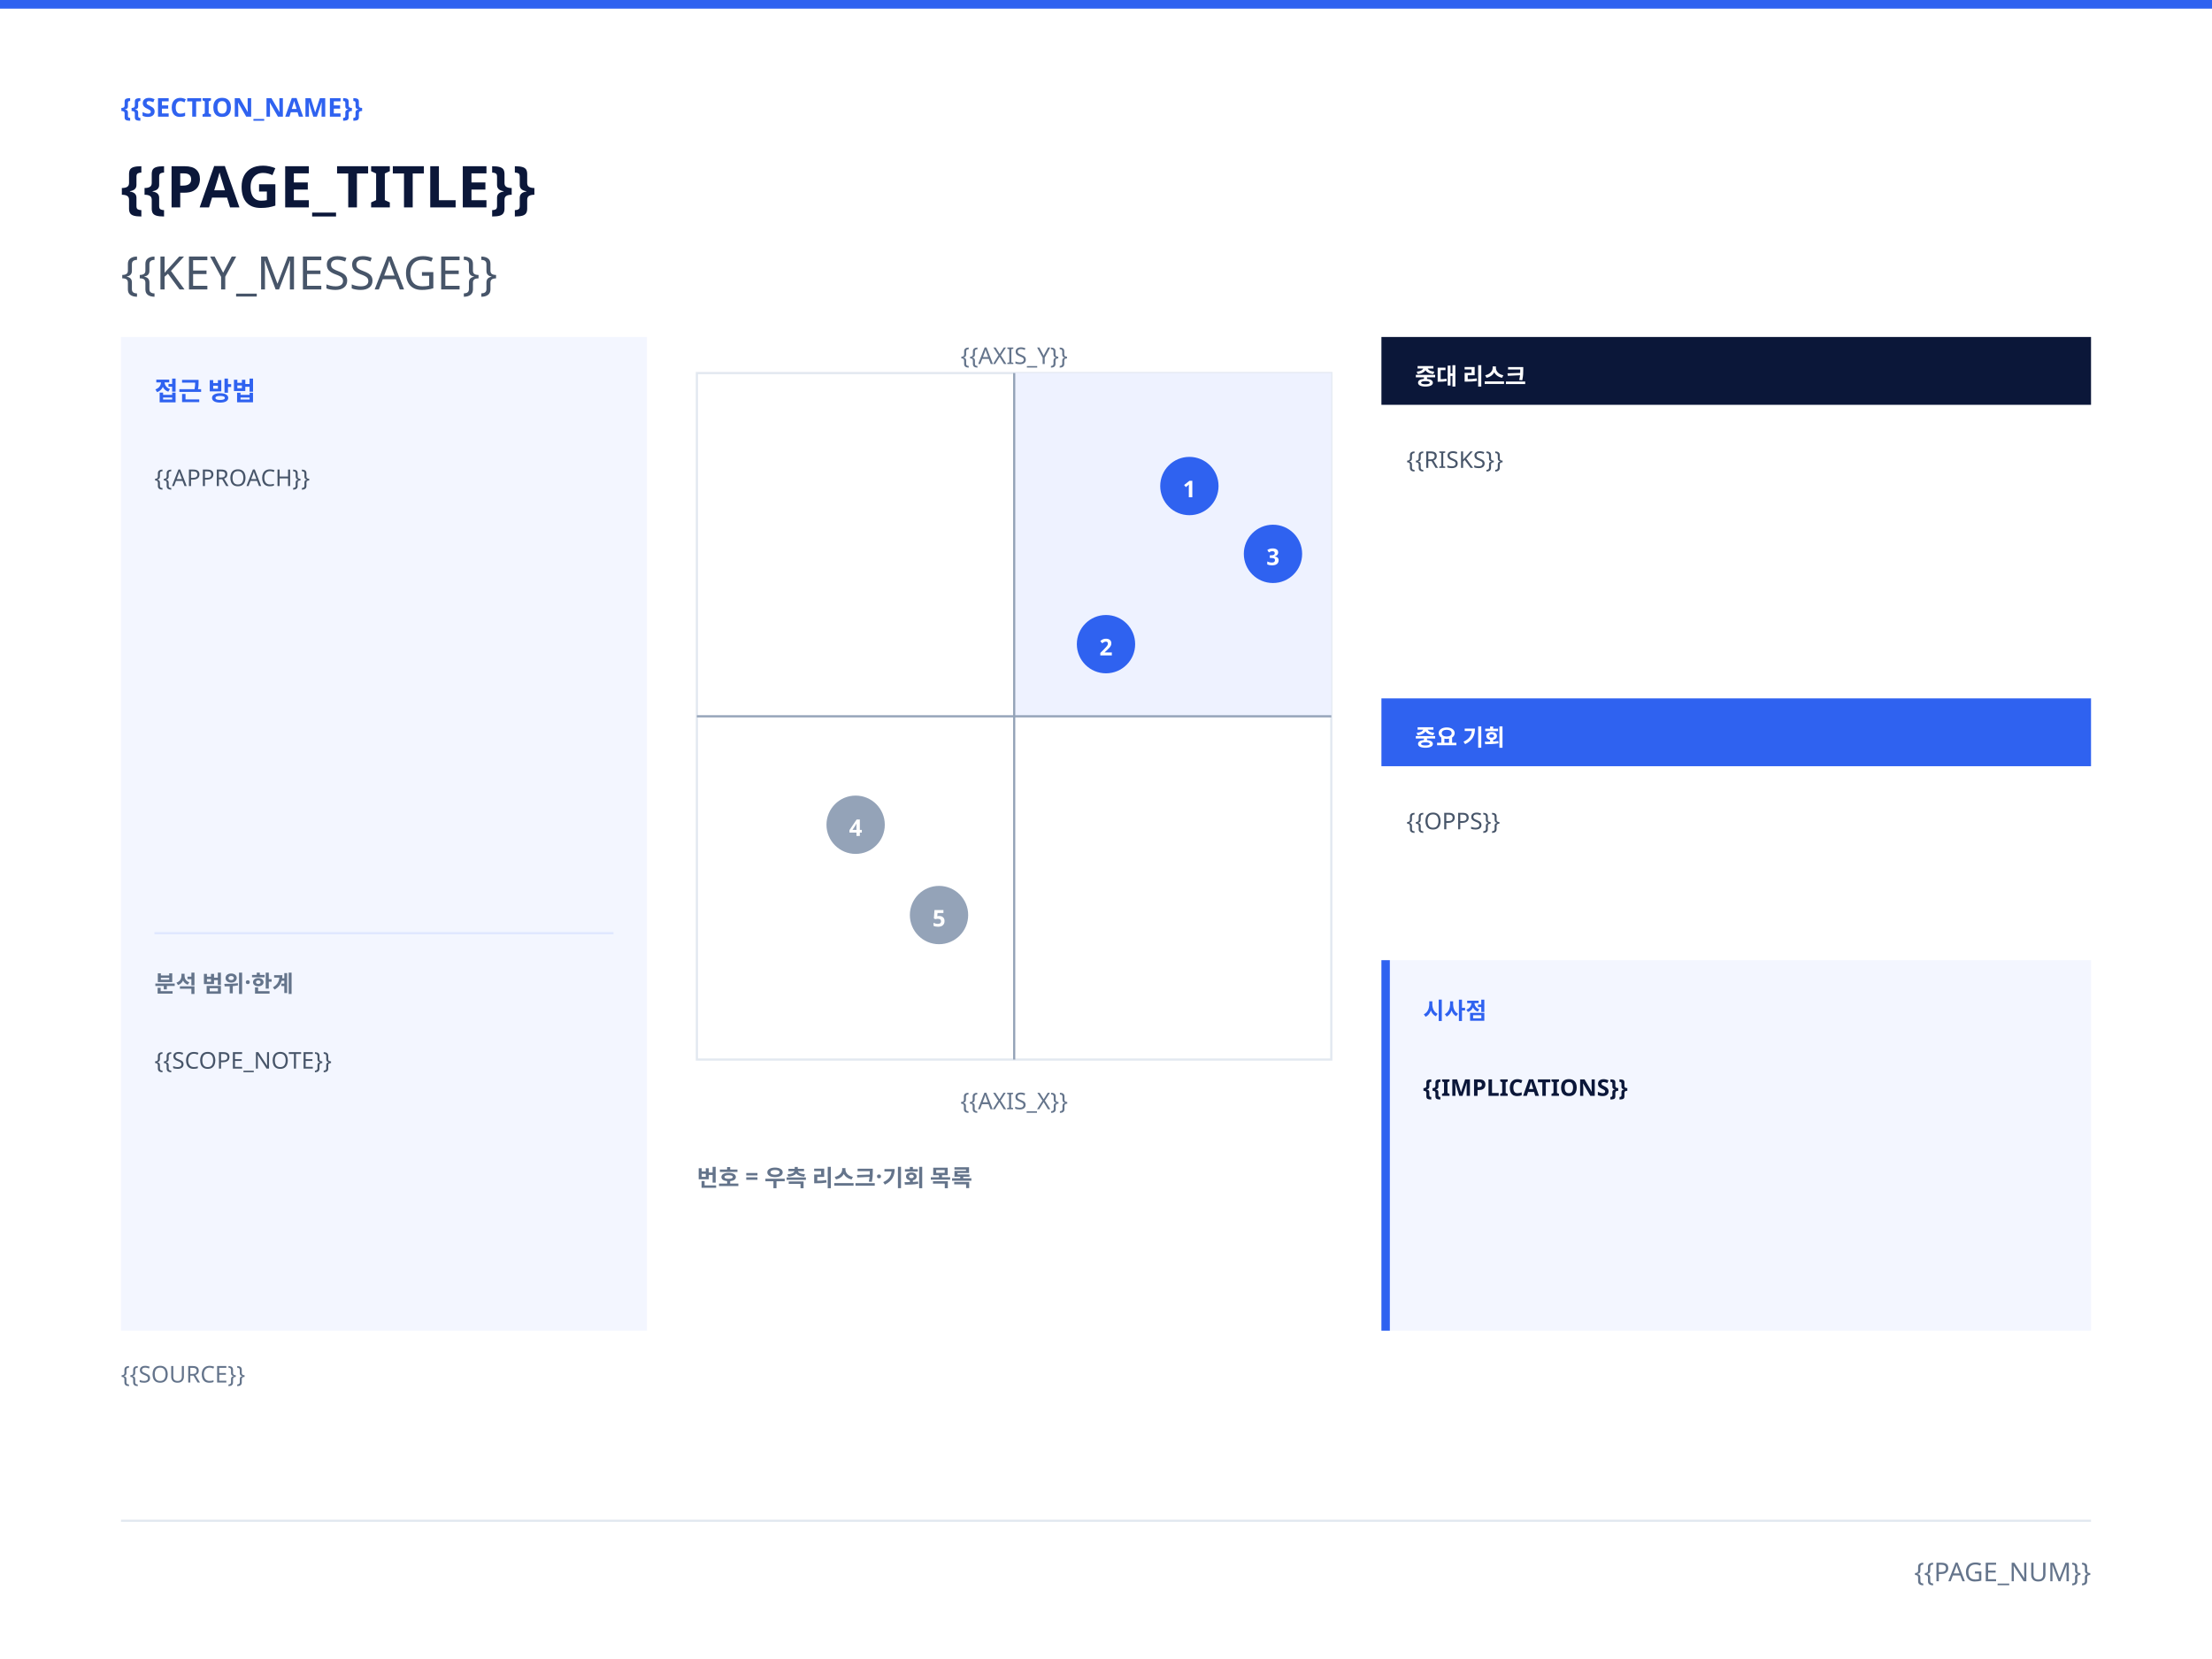
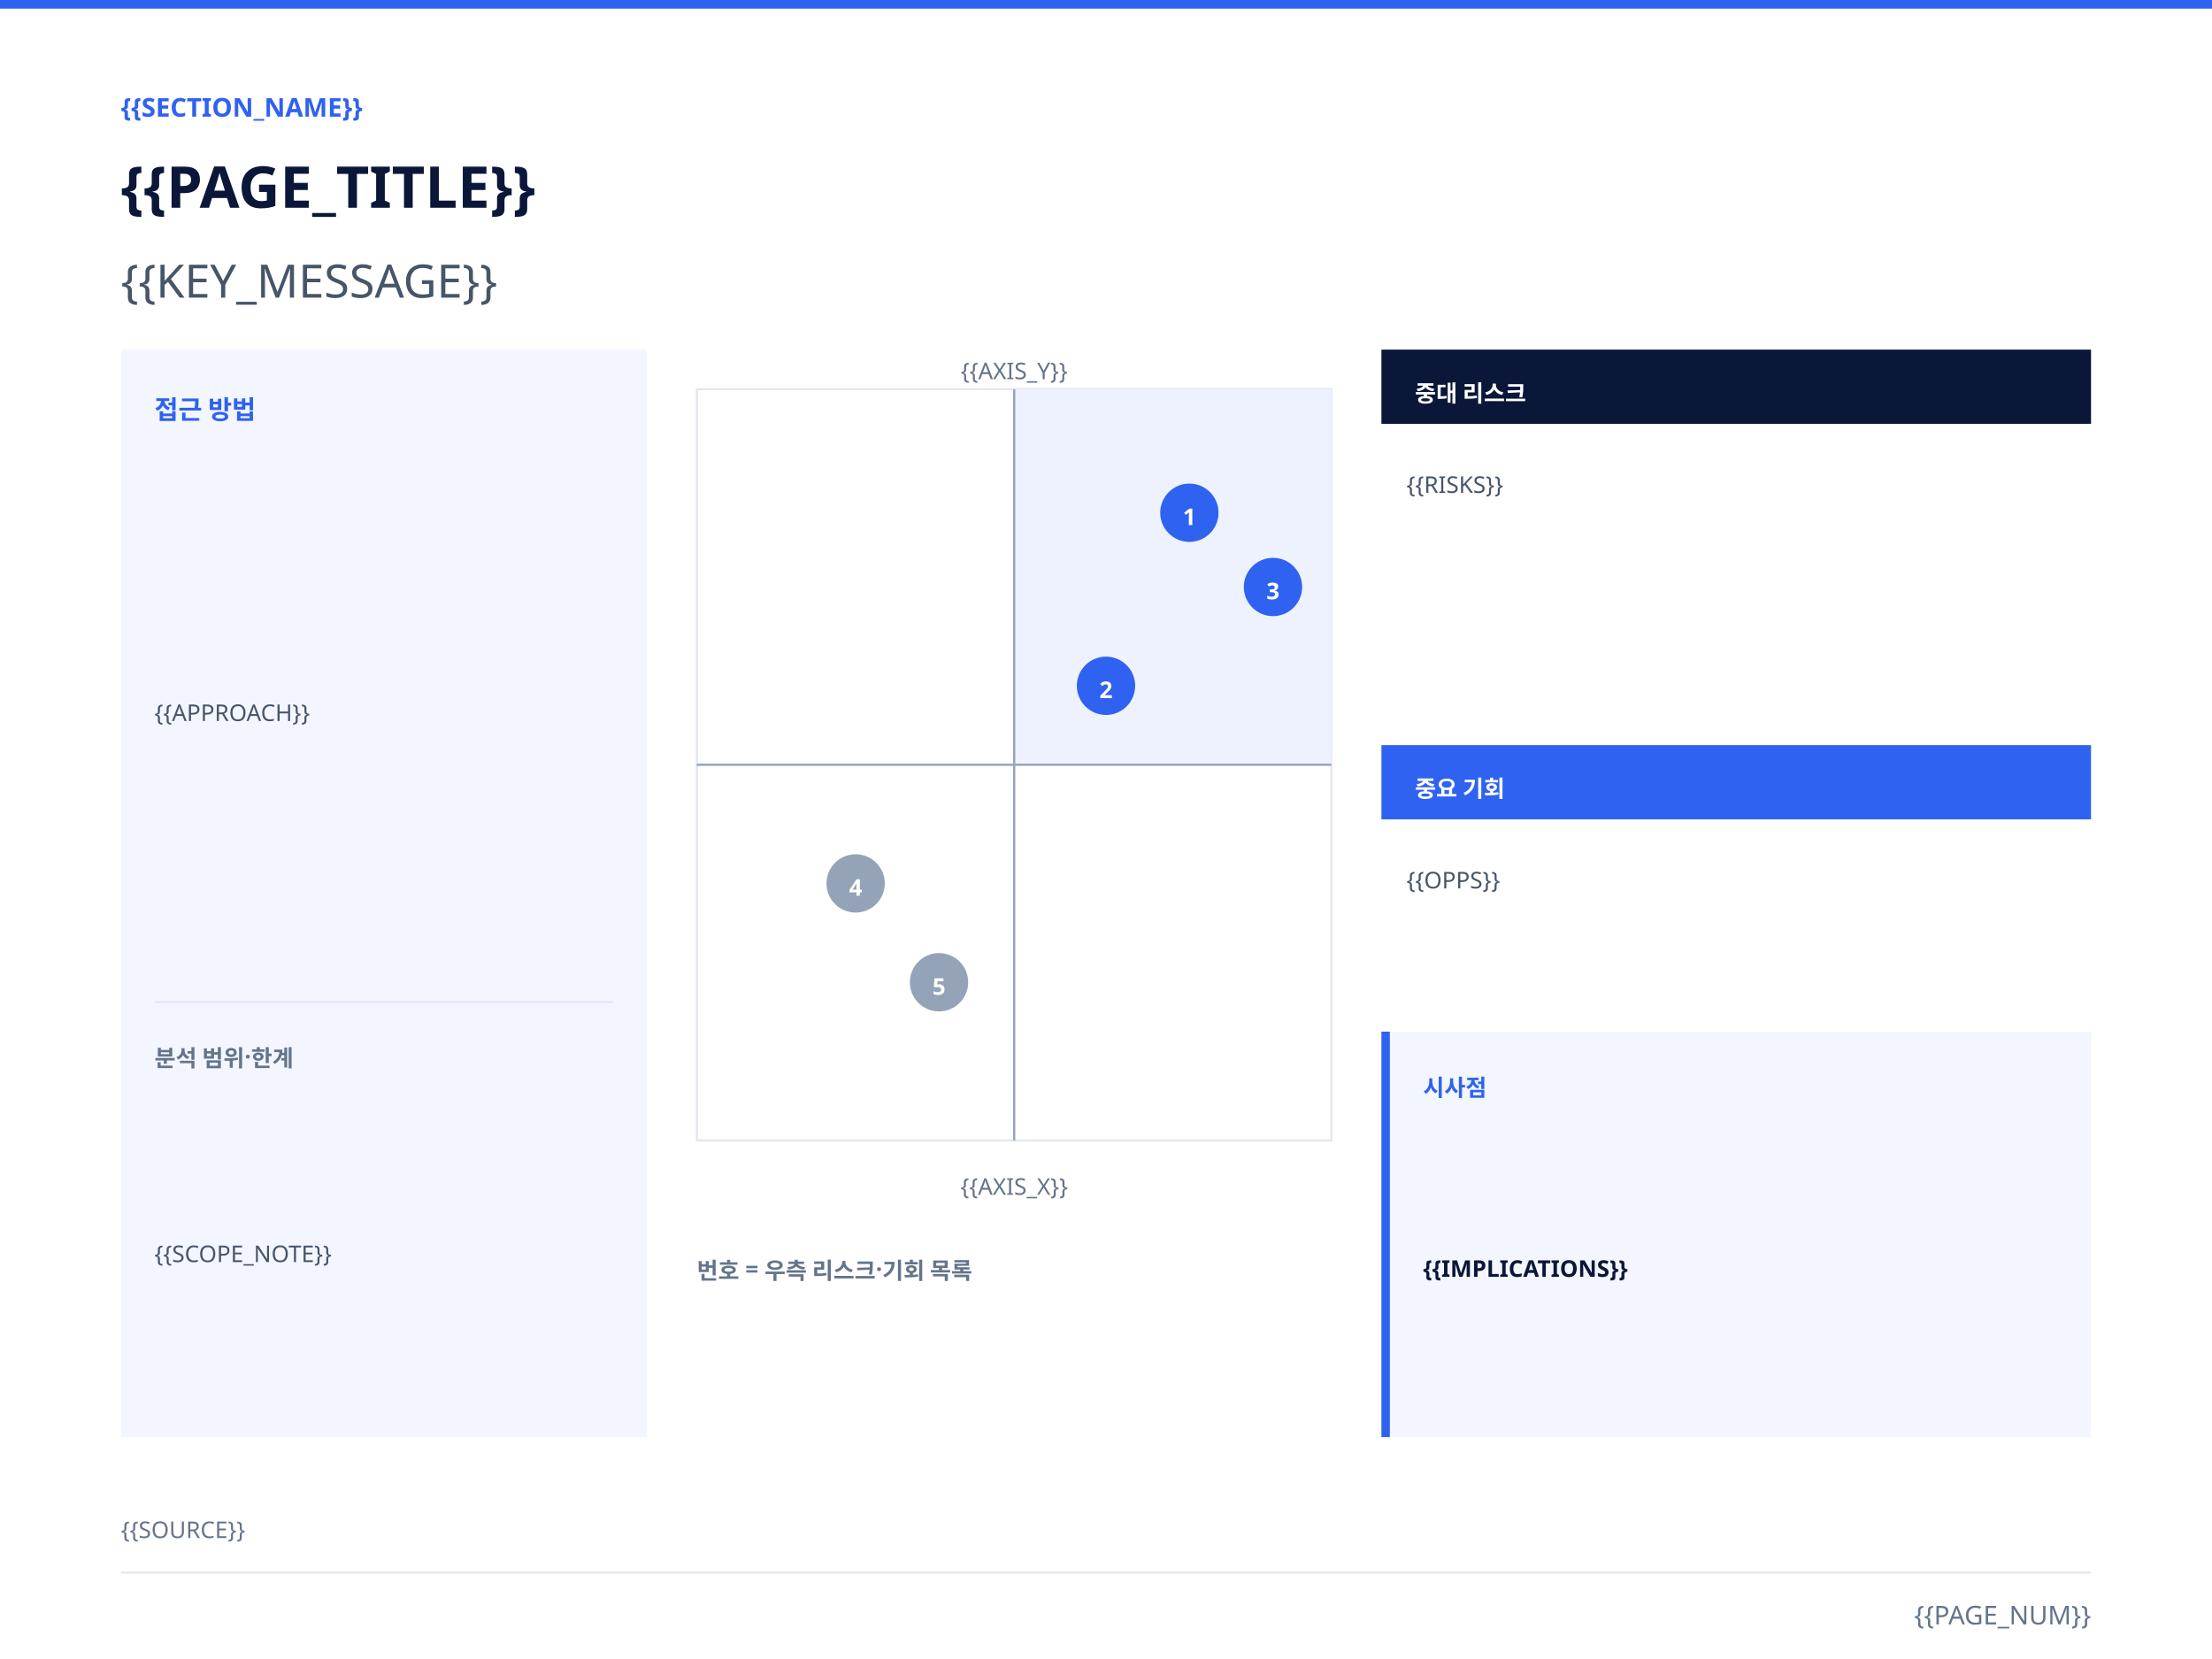
<svg xmlns="http://www.w3.org/2000/svg" viewBox="0 0 1024 768" data-pptx-master="innercarry-master-4x3" data-pptx-master-name="이너캐리 4:3" data-pptx-layout="innercarry-exec-one-pager" data-pptx-layout-name="이너캐리 경영진 요약 1장">
-   <rect id="master-bg" x="0" y="0" width="1024" height="768" fill="#FFFFFF" data-pptx-layer="master" data-pptx-editable="false" />
+   <rect id="master-bg" x="0" y="0" width="1024" height="831.62" fill="#FFFFFF" data-pptx-layer="master" data-pptx-editable="false" />
  <rect id="top-rule" x="0" y="0" width="1024" height="4" fill="#2F62F0" data-pptx-layer="layout" data-pptx-editable="false" />
-   <rect id="approach-panel" x="56" y="156" width="243.5" height="460" fill="#F3F6FF" data-pptx-layer="layout" data-pptx-editable="false" />
-   <text id="approach-label" x="71.5" y="185.3" font-family="&quot;IBM Plex Sans KR&quot;, &quot;Malgun Gothic&quot;, sans-serif" font-size="12" font-weight="700" fill="#2F62F0" data-pptx-layer="layout" data-pptx-editable="false">접근 방법</text>
-   <line id="approach-rule" x1="71.5" y1="432" x2="284" y2="432" stroke="#DFE7FF" stroke-width="1" data-pptx-layer="layout" data-pptx-editable="false" />
-   <text id="scope-label" x="71.5" y="459.2" font-family="&quot;IBM Plex Sans KR&quot;, &quot;Malgun Gothic&quot;, sans-serif" font-size="10.67" font-weight="700" fill="#64748B" data-pptx-layer="layout" data-pptx-editable="false">분석 범위·한계</text>
-   <rect id="plot-bg" x="322.6" y="172.7" width="293.7" height="317.8" fill="#FFFFFF" stroke="#E2E8F0" stroke-width="1" data-pptx-layer="layout" data-pptx-editable="false" />
-   <rect id="plot-q1" x="469.5" y="172.7" width="146.8" height="158.9" fill="#EEF2FF" data-pptx-layer="layout" data-pptx-editable="false" />
-   <line id="plot-x" x1="322.6" y1="331.6" x2="616.3" y2="331.6" stroke="#94A3B8" stroke-width="1" data-pptx-layer="layout" data-pptx-editable="false" />
-   <line id="plot-y" x1="469.5" y1="172.7" x2="469.5" y2="490.5" stroke="#94A3B8" stroke-width="1" data-pptx-layer="layout" data-pptx-editable="false" />
-   <text id="plot-note" x="322.6" y="549.1" font-family="&quot;IBM Plex Sans KR&quot;, &quot;Malgun Gothic&quot;, sans-serif" font-size="10.67" font-weight="700" fill="#64748B" data-pptx-layer="layout" data-pptx-editable="false">번호 = 우측 리스크·기회 목록</text>
-   <rect id="risk-tag" x="639.5" y="156" width="328.5" height="31.4" fill="#0B1739" data-pptx-layer="layout" data-pptx-editable="false" />
-   <text id="risk-label" x="655" y="178" font-family="&quot;IBM Plex Sans KR&quot;, &quot;Malgun Gothic&quot;, sans-serif" font-size="10.67" font-weight="700" fill="#FFFFFF" data-pptx-layer="layout" data-pptx-editable="false">중대 리스크</text>
-   <rect id="opp-tag" x="639.5" y="323.3" width="328.5" height="31.4" fill="#2F62F0" data-pptx-layer="layout" data-pptx-editable="false" />
-   <text id="opp-label" x="655" y="345.2" font-family="&quot;IBM Plex Sans KR&quot;, &quot;Malgun Gothic&quot;, sans-serif" font-size="10.67" font-weight="700" fill="#FFFFFF" data-pptx-layer="layout" data-pptx-editable="false">중요 기회</text>
-   <rect id="impl-box" x="639.5" y="444.5" width="328.5" height="171.5" fill="#F3F6FF" data-pptx-layer="layout" data-pptx-editable="false" />
-   <rect id="impl-bar" x="639.5" y="444.5" width="3.9" height="171.5" fill="#2F62F0" data-pptx-layer="layout" data-pptx-editable="false" />
-   <text id="impl-label" x="658.8" y="471.7" font-family="&quot;IBM Plex Sans KR&quot;, &quot;Malgun Gothic&quot;, sans-serif" font-size="10.67" font-weight="700" fill="#2F62F0" data-pptx-layer="layout" data-pptx-editable="false">시사점</text>
-   <line id="footer-line" x1="56" y1="704" x2="968" y2="704" stroke="#E2E8F0" stroke-width="1" data-pptx-layer="layout" data-pptx-editable="false" />
-   <circle id="dot-1" cx="550.6" cy="225" r="13.5" fill="#2F62F0" />
-   <text id="dot-1-no" x="550.6" y="230.2" text-anchor="middle" font-family="&quot;IBM Plex Sans KR&quot;, &quot;Malgun Gothic&quot;, sans-serif" font-size="10.67" font-weight="700" fill="#FFFFFF">1</text>
-   <circle id="dot-2" cx="512" cy="298.2" r="13.5" fill="#2F62F0" />
-   <text id="dot-2-no" x="512" y="303.4" text-anchor="middle" font-family="&quot;IBM Plex Sans KR&quot;, &quot;Malgun Gothic&quot;, sans-serif" font-size="10.67" font-weight="700" fill="#FFFFFF">2</text>
-   <circle id="dot-3" cx="589.3" cy="256.4" r="13.5" fill="#2F62F0" />
-   <text id="dot-3-no" x="589.3" y="261.6" text-anchor="middle" font-family="&quot;IBM Plex Sans KR&quot;, &quot;Malgun Gothic&quot;, sans-serif" font-size="10.67" font-weight="700" fill="#FFFFFF">3</text>
-   <circle id="dot-4" cx="396.1" cy="381.8" r="13.5" fill="#94A3B8" />
-   <text id="dot-4-no" x="396.1" y="387" text-anchor="middle" font-family="&quot;IBM Plex Sans KR&quot;, &quot;Malgun Gothic&quot;, sans-serif" font-size="10.67" font-weight="700" fill="#FFFFFF">4</text>
-   <circle id="dot-5" cx="434.7" cy="423.6" r="13.5" fill="#94A3B8" />
-   <text id="dot-5-no" x="434.7" y="428.9" text-anchor="middle" font-family="&quot;IBM Plex Sans KR&quot;, &quot;Malgun Gothic&quot;, sans-serif" font-size="10.67" font-weight="700" fill="#FFFFFF">5</text>
-   <g id="content-title" data-pptx-placeholder="title" data-pptx-placeholder-bounds="56 68 912 36">
-     <text id="content-title-carrier" data-pptx-placeholder-carrier="true" x="56" y="96" font-family="&quot;IBM Plex Sans KR&quot;, &quot;Malgun Gothic&quot;, sans-serif" font-size="26.67" font-weight="700" fill="#0B1739">{{PAGE_TITLE}}</text>
+   <rect id="approach-panel" x="56" y="161.85" width="243.5" height="503.42" fill="#F3F6FF" data-pptx-layer="layout" data-pptx-editable="false" />
+   <text id="approach-label" x="71.5" y="193.92" font-family="&quot;IBM Plex Sans KR&quot;, &quot;Malgun Gothic&quot;, sans-serif" font-size="12" font-weight="700" fill="#2F62F0" data-pptx-layer="layout" data-pptx-editable="false">접근 방법</text>
+   <line id="approach-rule" x1="71.5" y1="463.9" x2="284" y2="463.9" stroke="#DFE7FF" stroke-width="1" data-pptx-layer="layout" data-pptx-editable="false" />
+   <text id="scope-label" x="71.5" y="493.67" font-family="&quot;IBM Plex Sans KR&quot;, &quot;Malgun Gothic&quot;, sans-serif" font-size="10.67" font-weight="700" fill="#64748B" data-pptx-layer="layout" data-pptx-editable="false">분석 범위·한계</text>
+   <rect id="plot-bg" x="322.6" y="180.13" width="293.7" height="347.79" fill="#FFFFFF" stroke="#E2E8F0" stroke-width="1" data-pptx-layer="layout" data-pptx-editable="false" />
+   <rect id="plot-q1" x="469.5" y="180.13" width="146.8" height="173.9" fill="#EEF2FF" data-pptx-layer="layout" data-pptx-editable="false" />
+   <line id="plot-x" x1="322.6" y1="354.03" x2="616.3" y2="354.03" stroke="#94A3B8" stroke-width="1" data-pptx-layer="layout" data-pptx-editable="false" />
+   <line id="plot-y" x1="469.5" y1="180.13" x2="469.5" y2="527.92" stroke="#94A3B8" stroke-width="1" data-pptx-layer="layout" data-pptx-editable="false" />
+   <text id="plot-note" x="322.6" y="592.06" font-family="&quot;IBM Plex Sans KR&quot;, &quot;Malgun Gothic&quot;, sans-serif" font-size="10.67" font-weight="700" fill="#64748B" data-pptx-layer="layout" data-pptx-editable="false">번호 = 우측 리스크·기회 목록</text>
+   <rect id="risk-tag" x="639.5" y="161.85" width="328.5" height="34.37" fill="#0B1739" data-pptx-layer="layout" data-pptx-editable="false" />
+   <text id="risk-label" x="655" y="185.93" font-family="&quot;IBM Plex Sans KR&quot;, &quot;Malgun Gothic&quot;, sans-serif" font-size="10.67" font-weight="700" fill="#FFFFFF" data-pptx-layer="layout" data-pptx-editable="false">중대 리스크</text>
+   <rect id="opp-tag" x="639.5" y="344.94" width="328.5" height="34.37" fill="#2F62F0" data-pptx-layer="layout" data-pptx-editable="false" />
+   <text id="opp-label" x="655" y="368.91" font-family="&quot;IBM Plex Sans KR&quot;, &quot;Malgun Gothic&quot;, sans-serif" font-size="10.67" font-weight="700" fill="#FFFFFF" data-pptx-layer="layout" data-pptx-editable="false">중요 기회</text>
+   <rect id="impl-box" x="639.5" y="477.58" width="328.5" height="187.69" fill="#F3F6FF" data-pptx-layer="layout" data-pptx-editable="false" />
+   <rect id="impl-bar" x="639.5" y="477.58" width="3.9" height="187.69" fill="#2F62F0" data-pptx-layer="layout" data-pptx-editable="false" />
+   <text id="impl-label" x="658.8" y="507.35" font-family="&quot;IBM Plex Sans KR&quot;, &quot;Malgun Gothic&quot;, sans-serif" font-size="10.67" font-weight="700" fill="#2F62F0" data-pptx-layer="layout" data-pptx-editable="false">시사점</text>
+   <line id="footer-line" x1="56" y1="728" x2="968" y2="728" stroke="#E2E8F0" stroke-width="1" data-pptx-layer="layout" data-pptx-editable="false" />
+   <circle id="dot-1" cx="550.6" cy="237.36" r="13.5" fill="#2F62F0" />
+   <text id="dot-1-no" x="550.6" y="243.06" text-anchor="middle" font-family="&quot;IBM Plex Sans KR&quot;, &quot;Malgun Gothic&quot;, sans-serif" font-size="10.67" font-weight="700" fill="#FFFFFF">1</text>
+   <circle id="dot-2" cx="512" cy="317.47" r="13.5" fill="#2F62F0" />
+   <text id="dot-2-no" x="512" y="323.16" text-anchor="middle" font-family="&quot;IBM Plex Sans KR&quot;, &quot;Malgun Gothic&quot;, sans-serif" font-size="10.67" font-weight="700" fill="#FFFFFF">2</text>
+   <circle id="dot-3" cx="589.3" cy="271.73" r="13.5" fill="#2F62F0" />
+   <text id="dot-3-no" x="589.3" y="277.42" text-anchor="middle" font-family="&quot;IBM Plex Sans KR&quot;, &quot;Malgun Gothic&quot;, sans-serif" font-size="10.67" font-weight="700" fill="#FFFFFF">3</text>
+   <circle id="dot-4" cx="396.1" cy="408.96" r="13.5" fill="#94A3B8" />
+   <text id="dot-4-no" x="396.1" y="414.66" text-anchor="middle" font-family="&quot;IBM Plex Sans KR&quot;, &quot;Malgun Gothic&quot;, sans-serif" font-size="10.67" font-weight="700" fill="#FFFFFF">4</text>
+   <circle id="dot-5" cx="434.7" cy="454.71" r="13.5" fill="#94A3B8" />
+   <text id="dot-5-no" x="434.7" y="460.51" text-anchor="middle" font-family="&quot;IBM Plex Sans KR&quot;, &quot;Malgun Gothic&quot;, sans-serif" font-size="10.67" font-weight="700" fill="#FFFFFF">5</text>
+   <g id="content-title" data-pptx-placeholder="title" data-pptx-placeholder-bounds="56 68 912 36.94">
+     <text id="content-title-carrier" data-pptx-placeholder-carrier="true" x="56" y="96.19" font-family="&quot;IBM Plex Sans KR&quot;, &quot;Malgun Gothic&quot;, sans-serif" font-size="26.67" font-weight="700" fill="#0B1739">{{PAGE_TITLE}}</text>
  </g>
-   <g id="key-message" data-pptx-placeholder="body" data-pptx-placeholder-idx="90" data-pptx-placeholder-bounds="56 112 912 28">
-     <text id="key-message-carrier" data-pptx-placeholder-carrier="true" x="56" y="134" font-family="&quot;IBM Plex Sans KR&quot;, &quot;Malgun Gothic&quot;, sans-serif" font-size="21.33" font-weight="400" fill="#475569">{{KEY_MESSAGE}}</text>
+   <g id="key-message" data-pptx-placeholder="body" data-pptx-placeholder-idx="90" data-pptx-placeholder-bounds="56 113.7 912 30.64">
+     <text id="key-message-carrier" data-pptx-placeholder-carrier="true" x="56" y="137.78" font-family="&quot;IBM Plex Sans KR&quot;, &quot;Malgun Gothic&quot;, sans-serif" font-size="21.33" font-weight="400" fill="#475569">{{KEY_MESSAGE}}</text>
  </g>
-   <g id="approach" data-pptx-placeholder="body" data-pptx-placeholder-idx="1" data-pptx-placeholder-bounds="71.5 199.9 212.5 219.5">
-     <text id="approach-carrier" data-pptx-placeholder-carrier="true" x="71.5" y="225" font-family="&quot;IBM Plex Sans KR&quot;, &quot;Malgun Gothic&quot;, sans-serif" font-size="10.67" font-weight="400" fill="#475569">{{APPROACH}}</text>
+   <g id="approach" data-pptx-placeholder="body" data-pptx-placeholder-anchor="middle" data-pptx-placeholder-idx="1" data-pptx-placeholder-bounds="71.5 209.9 212.5 240.21">
+     <text id="approach-carrier" data-pptx-placeholder-carrier="true" x="71.5" y="333.78" font-family="&quot;IBM Plex Sans KR&quot;, &quot;Malgun Gothic&quot;, sans-serif" font-size="10.67" font-weight="400" fill="#475569">{{APPROACH}}</text>
  </g>
-   <g id="scope-note" data-pptx-placeholder="body" data-pptx-placeholder-idx="2" data-pptx-placeholder-bounds="71.5 471.7 212.5 135.9">
-     <text id="scope-note-carrier" data-pptx-placeholder-carrier="true" x="71.5" y="494.7" font-family="&quot;IBM Plex Sans KR&quot;, &quot;Malgun Gothic&quot;, sans-serif" font-size="10.67" font-weight="400" fill="#475569">{{SCOPE_NOTE}}</text>
+   <g id="scope-note" data-pptx-placeholder="body" data-pptx-placeholder-anchor="middle" data-pptx-placeholder-idx="2" data-pptx-placeholder-bounds="71.5 507.35 212.5 148.73">
+     <text id="scope-note-carrier" data-pptx-placeholder-carrier="true" x="71.5" y="584.25" font-family="&quot;IBM Plex Sans KR&quot;, &quot;Malgun Gothic&quot;, sans-serif" font-size="10.67" font-weight="400" fill="#475569">{{SCOPE_NOTE}}</text>
  </g>
-   <g id="axis-x" data-pptx-placeholder="body" data-pptx-placeholder-idx="3" data-pptx-placeholder-bounds="322.6 496.8 293.7 23">
-     <text id="axis-x-carrier" data-pptx-placeholder-carrier="true" x="469.5" y="513.5" text-anchor="middle" font-family="&quot;IBM Plex Sans KR&quot;, &quot;Malgun Gothic&quot;, sans-serif" font-size="10.67" font-weight="400" fill="#64748B">{{AXIS_X}}</text>
+   <g id="axis-x" data-pptx-placeholder="body" data-pptx-placeholder-idx="3" data-pptx-placeholder-bounds="322.6 534.82 293.7 25.17">
+     <text id="axis-x-carrier" data-pptx-placeholder-carrier="true" x="469.5" y="553.1" text-anchor="middle" font-family="&quot;IBM Plex Sans KR&quot;, &quot;Malgun Gothic&quot;, sans-serif" font-size="10.67" font-weight="400" fill="#64748B">{{AXIS_X}}</text>
  </g>
-   <g id="axis-y" data-pptx-placeholder="body" data-pptx-placeholder-idx="4" data-pptx-placeholder-bounds="322.6 156 293.7 16.7">
-     <text id="axis-y-carrier" data-pptx-placeholder-carrier="true" x="469.5" y="168.5" text-anchor="middle" font-family="&quot;IBM Plex Sans KR&quot;, &quot;Malgun Gothic&quot;, sans-serif" font-size="10.67" font-weight="400" fill="#64748B">{{AXIS_Y}}</text>
+   <g id="axis-y" data-pptx-placeholder="body" data-pptx-placeholder-idx="4" data-pptx-placeholder-bounds="322.6 161.85 293.7 18.28">
+     <text id="axis-y-carrier" data-pptx-placeholder-carrier="true" x="469.5" y="175.53" text-anchor="middle" font-family="&quot;IBM Plex Sans KR&quot;, &quot;Malgun Gothic&quot;, sans-serif" font-size="10.67" font-weight="400" fill="#64748B">{{AXIS_Y}}</text>
  </g>
-   <g id="risks" data-pptx-placeholder="body" data-pptx-placeholder-idx="5" data-pptx-placeholder-bounds="651.1 193.6 309.2 121.3">
-     <text id="risks-carrier" data-pptx-placeholder-carrier="true" x="651.1" y="216.6" font-family="&quot;IBM Plex Sans KR&quot;, &quot;Malgun Gothic&quot;, sans-serif" font-size="10.67" font-weight="400" fill="#475569">{{RISKS}}</text>
+   <g id="risks" data-pptx-placeholder="body" data-pptx-placeholder-idx="5" data-pptx-placeholder-bounds="651.1 203 309.2 132.75">
+     <text id="risks-carrier" data-pptx-placeholder-carrier="true" x="651.1" y="228.17" font-family="&quot;IBM Plex Sans KR&quot;, &quot;Malgun Gothic&quot;, sans-serif" font-size="10.67" font-weight="400" fill="#475569">{{RISKS}}</text>
  </g>
-   <g id="opps" data-pptx-placeholder="body" data-pptx-placeholder-idx="6" data-pptx-placeholder-bounds="651.1 360.9 309.2 73.2">
-     <text id="opps-carrier" data-pptx-placeholder-carrier="true" x="651.1" y="383.9" font-family="&quot;IBM Plex Sans KR&quot;, &quot;Malgun Gothic&quot;, sans-serif" font-size="10.67" font-weight="400" fill="#475569">{{OPPS}}</text>
+   <g id="opps" data-pptx-placeholder="body" data-pptx-placeholder-idx="6" data-pptx-placeholder-bounds="651.1 386.09 309.2 80.11">
+     <text id="opps-carrier" data-pptx-placeholder-carrier="true" x="651.1" y="411.26" font-family="&quot;IBM Plex Sans KR&quot;, &quot;Malgun Gothic&quot;, sans-serif" font-size="10.67" font-weight="400" fill="#475569">{{OPPS}}</text>
  </g>
-   <g id="implications" data-pptx-placeholder="body" data-pptx-placeholder-idx="7" data-pptx-placeholder-bounds="658.8 484.3 293.7 125.5">
-     <text id="implications-carrier" data-pptx-placeholder-carrier="true" x="658.8" y="507.3" font-family="&quot;IBM Plex Sans KR&quot;, &quot;Malgun Gothic&quot;, sans-serif" font-size="10.67" font-weight="700" fill="#0B1739">{{IMPLICATIONS}}</text>
+   <g id="implications" data-pptx-placeholder="body" data-pptx-placeholder-anchor="middle" data-pptx-placeholder-idx="7" data-pptx-placeholder-bounds="658.8 521.14 293.7 137.35">
+     <text id="implications-carrier" data-pptx-placeholder-carrier="true" x="658.8" y="591.09" font-family="&quot;IBM Plex Sans KR&quot;, &quot;Malgun Gothic&quot;, sans-serif" font-size="10.67" font-weight="700" fill="#0B1739">{{IMPLICATIONS}}</text>
  </g>
-   <g id="source-note" data-pptx-placeholder="body" data-pptx-placeholder-idx="91" data-pptx-placeholder-bounds="56 628 912 16">
-     <text id="source-note-carrier" data-pptx-placeholder-carrier="true" x="56" y="640" font-family="&quot;IBM Plex Sans KR&quot;, &quot;Malgun Gothic&quot;, sans-serif" font-size="10.67" font-weight="400" fill="#64748B">{{SOURCE}}</text>
+   <g id="source-note" data-pptx-placeholder="body" data-pptx-placeholder-idx="91" data-pptx-placeholder-bounds="56 700 912 16">
+     <text id="source-note-carrier" data-pptx-placeholder-carrier="true" x="56" y="712" font-family="&quot;IBM Plex Sans KR&quot;, &quot;Malgun Gothic&quot;, sans-serif" font-size="10.67" font-weight="400" fill="#64748B">{{SOURCE}}</text>
  </g>
  <g id="footer-section" data-pptx-placeholder="footer" data-pptx-placeholder-bounds="56 40 600 18">
    <text id="footer-section-carrier" data-pptx-placeholder-carrier="true" x="56" y="54" font-family="&quot;IBM Plex Sans KR&quot;, &quot;Malgun Gothic&quot;, sans-serif" font-size="12" font-weight="700" fill="#2F62F0">{{SECTION_NAME}}</text>
  </g>
-   <g id="page-number" data-pptx-placeholder="slide-number" data-pptx-placeholder-bounds="888 716 80 20">
-     <text id="page-number-carrier" data-pptx-placeholder-carrier="true" x="968" y="732" text-anchor="end" font-family="&quot;IBM Plex Sans KR&quot;, &quot;Malgun Gothic&quot;, sans-serif" font-size="12" font-weight="400" fill="#64748B">{{PAGE_NUM}}</text>
+   <g id="page-number" data-pptx-placeholder="slide-number" data-pptx-placeholder-bounds="888 736 80 20">
+     <text id="page-number-carrier" data-pptx-placeholder-carrier="true" x="968" y="752" text-anchor="end" font-family="&quot;IBM Plex Sans KR&quot;, &quot;Malgun Gothic&quot;, sans-serif" font-size="12" font-weight="400" fill="#64748B">{{PAGE_NUM}}</text>
  </g>
</svg>
